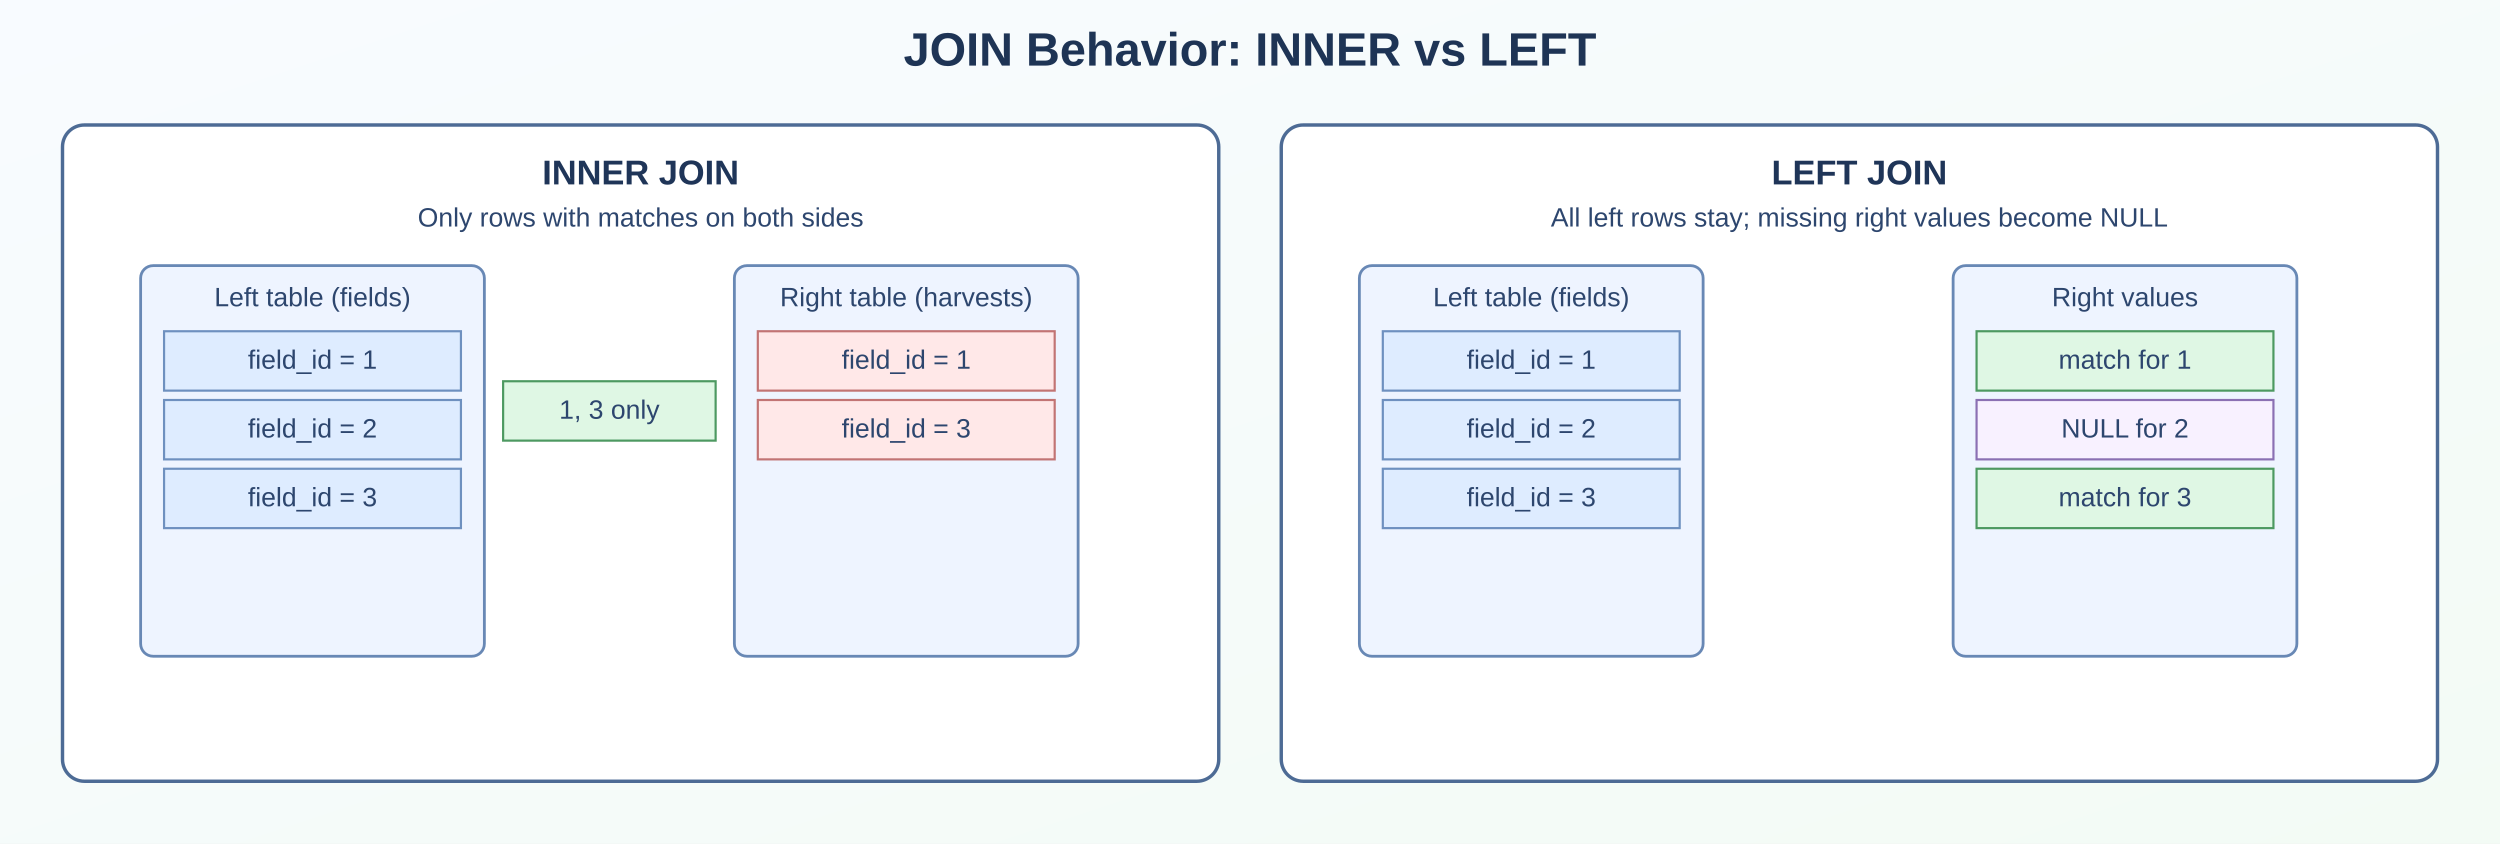
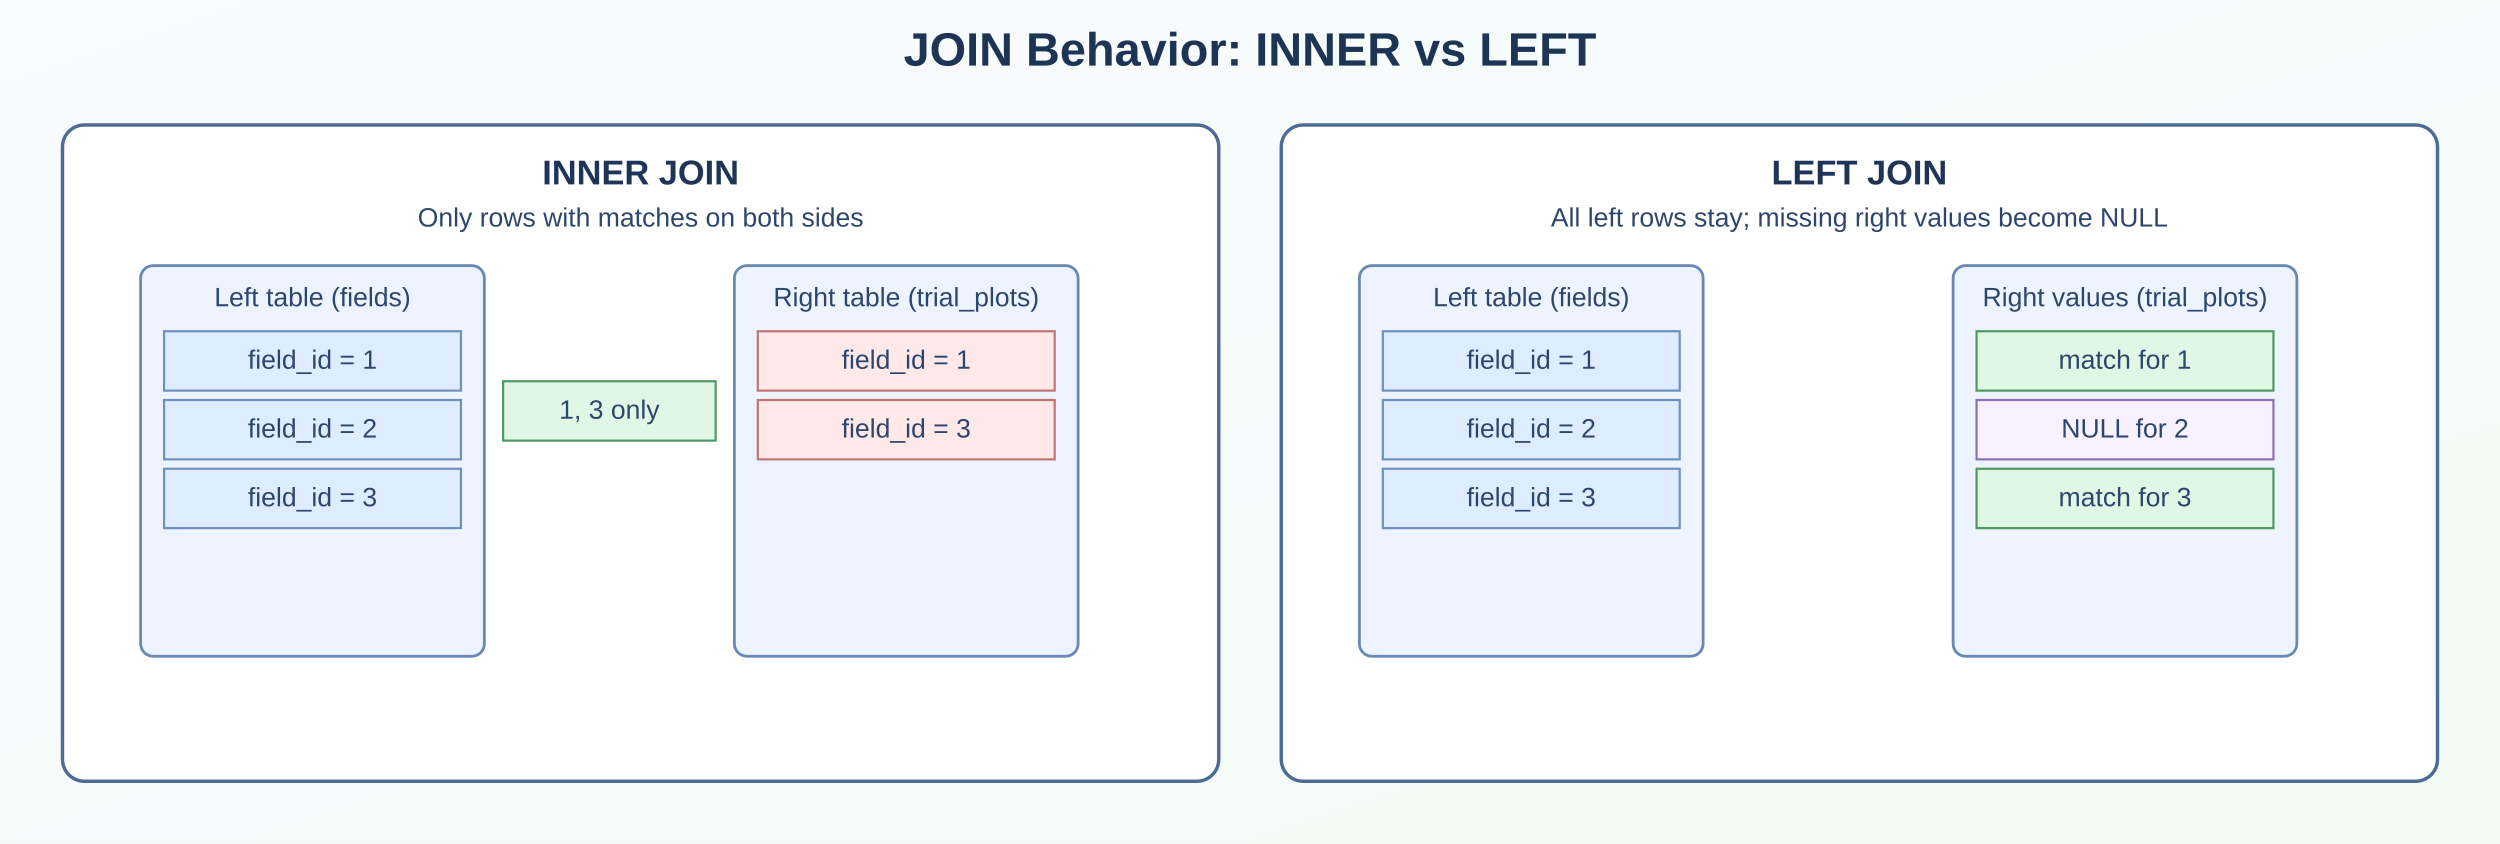
<svg xmlns="http://www.w3.org/2000/svg" viewBox="0 0 1600 540" role="img" aria-labelledby="title desc">
  <defs>
    <linearGradient id="bg" x1="0%" y1="0%" x2="100%" y2="100%">
      <stop offset="0%" stop-color="#f8fbff" />
      <stop offset="100%" stop-color="#f3fbf5" />
    </linearGradient>
    <style>
      .title { font: 700 30px 'Segoe UI', Tahoma, Arial, sans-serif; fill: #1e3455; }
      .panel { fill: #ffffff; stroke: #4d6b95; stroke-width: 2.2; rx: 14; }
      .head { font: 700 22px 'Segoe UI', Tahoma, Arial, sans-serif; fill: #1f3558; }
      .txt { font: 500 17px 'Segoe UI', Tahoma, Arial, sans-serif; fill: #2d466e; }
      .tbl { fill: #eef4ff; stroke: #6888b5; stroke-width: 1.8; rx: 8; }
      .rowL { fill: #deecff; stroke: #6e90bf; stroke-width: 1.4; }
      .rowR { fill: #ffe8e8; stroke: #c27474; stroke-width: 1.4; }
      .match { fill: #dff7e4; stroke: #4d9961; stroke-width: 1.4; }
      .null { fill: #f8f1ff; stroke: #8b70b3; stroke-width: 1.4; }
    </style>
  </defs>
  <rect x="0" y="0" width="1600" height="540" fill="url(#bg)" />
  <text x="800" y="42" text-anchor="middle" class="title">JOIN Behavior: INNER vs LEFT</text>
  <rect x="40" y="80" width="740" height="420" class="panel" />
  <text x="410" y="118" text-anchor="middle" class="head">INNER JOIN</text>
  <text x="410" y="145" text-anchor="middle" class="txt">Only rows with matches on both sides</text>
  <rect x="90" y="170" width="220" height="250" class="tbl" />
  <text x="200" y="196" text-anchor="middle" class="txt">Left table (fields)</text>
  <rect x="105" y="212" width="190" height="38" class="rowL" />
  <text x="200" y="236" text-anchor="middle" class="txt">field_id = 1</text>
  <rect x="105" y="256" width="190" height="38" class="rowL" />
  <text x="200" y="280" text-anchor="middle" class="txt">field_id = 2</text>
  <rect x="105" y="300" width="190" height="38" class="rowL" />
  <text x="200" y="324" text-anchor="middle" class="txt">field_id = 3</text>
  <rect x="470" y="170" width="220" height="250" class="tbl" />
-   <text x="580" y="196" text-anchor="middle" class="txt">Right table (harvests)</text>
+   <text x="580" y="196" text-anchor="middle" class="txt">Right table (trial_plots)</text>
  <rect x="485" y="212" width="190" height="38" class="rowR" />
  <text x="580" y="236" text-anchor="middle" class="txt">field_id = 1</text>
  <rect x="485" y="256" width="190" height="38" class="rowR" />
  <text x="580" y="280" text-anchor="middle" class="txt">field_id = 3</text>
  <rect x="322" y="244" width="136" height="38" class="match" />
  <text x="390" y="268" text-anchor="middle" class="txt">1, 3 only</text>
  <rect x="820" y="80" width="740" height="420" class="panel" />
  <text x="1190" y="118" text-anchor="middle" class="head">LEFT JOIN</text>
  <text x="1190" y="145" text-anchor="middle" class="txt">All left rows stay; missing right values become NULL</text>
  <rect x="870" y="170" width="220" height="250" class="tbl" />
  <text x="980" y="196" text-anchor="middle" class="txt">Left table (fields)</text>
  <rect x="885" y="212" width="190" height="38" class="rowL" />
  <text x="980" y="236" text-anchor="middle" class="txt">field_id = 1</text>
  <rect x="885" y="256" width="190" height="38" class="rowL" />
  <text x="980" y="280" text-anchor="middle" class="txt">field_id = 2</text>
  <rect x="885" y="300" width="190" height="38" class="rowL" />
  <text x="980" y="324" text-anchor="middle" class="txt">field_id = 3</text>
  <rect x="1250" y="170" width="220" height="250" class="tbl" />
-   <text x="1360" y="196" text-anchor="middle" class="txt">Right values</text>
+   <text x="1360" y="196" text-anchor="middle" class="txt">Right values (trial_plots)</text>
  <rect x="1265" y="212" width="190" height="38" class="match" />
  <text x="1360" y="236" text-anchor="middle" class="txt">match for 1</text>
  <rect x="1265" y="256" width="190" height="38" class="null" />
  <text x="1360" y="280" text-anchor="middle" class="txt">NULL for 2</text>
  <rect x="1265" y="300" width="190" height="38" class="match" />
  <text x="1360" y="324" text-anchor="middle" class="txt">match for 3</text>
</svg>
